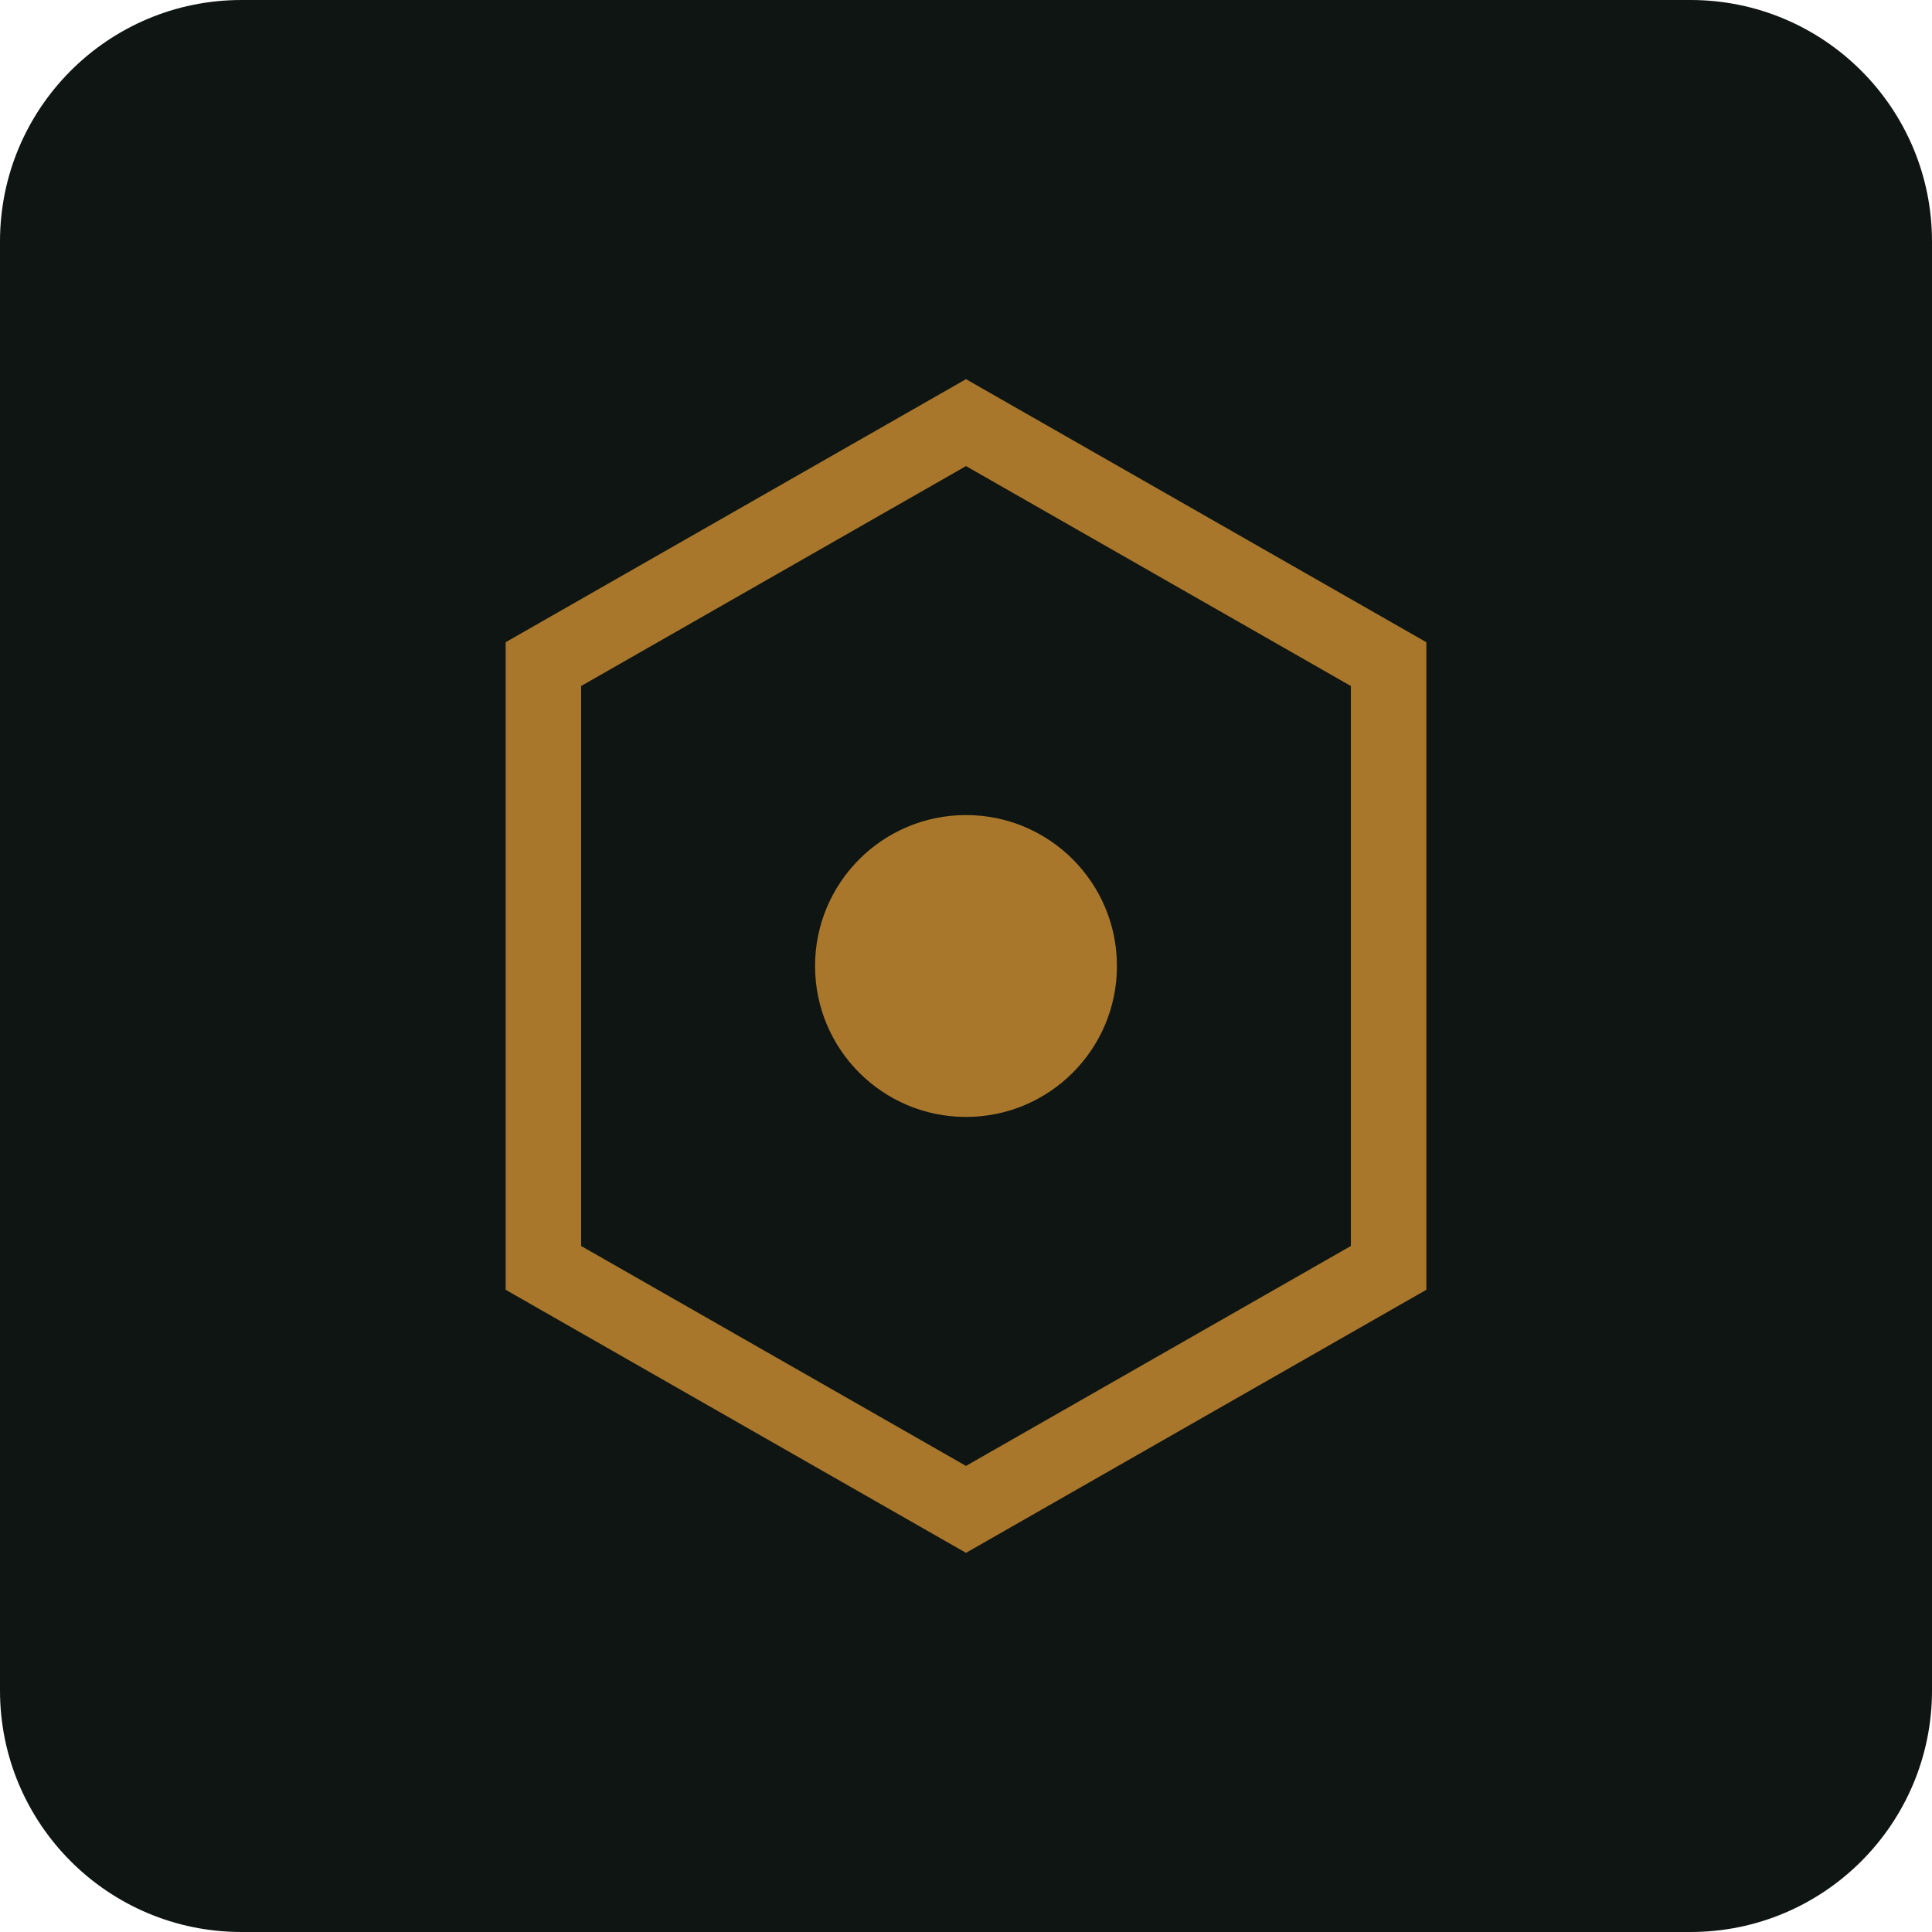
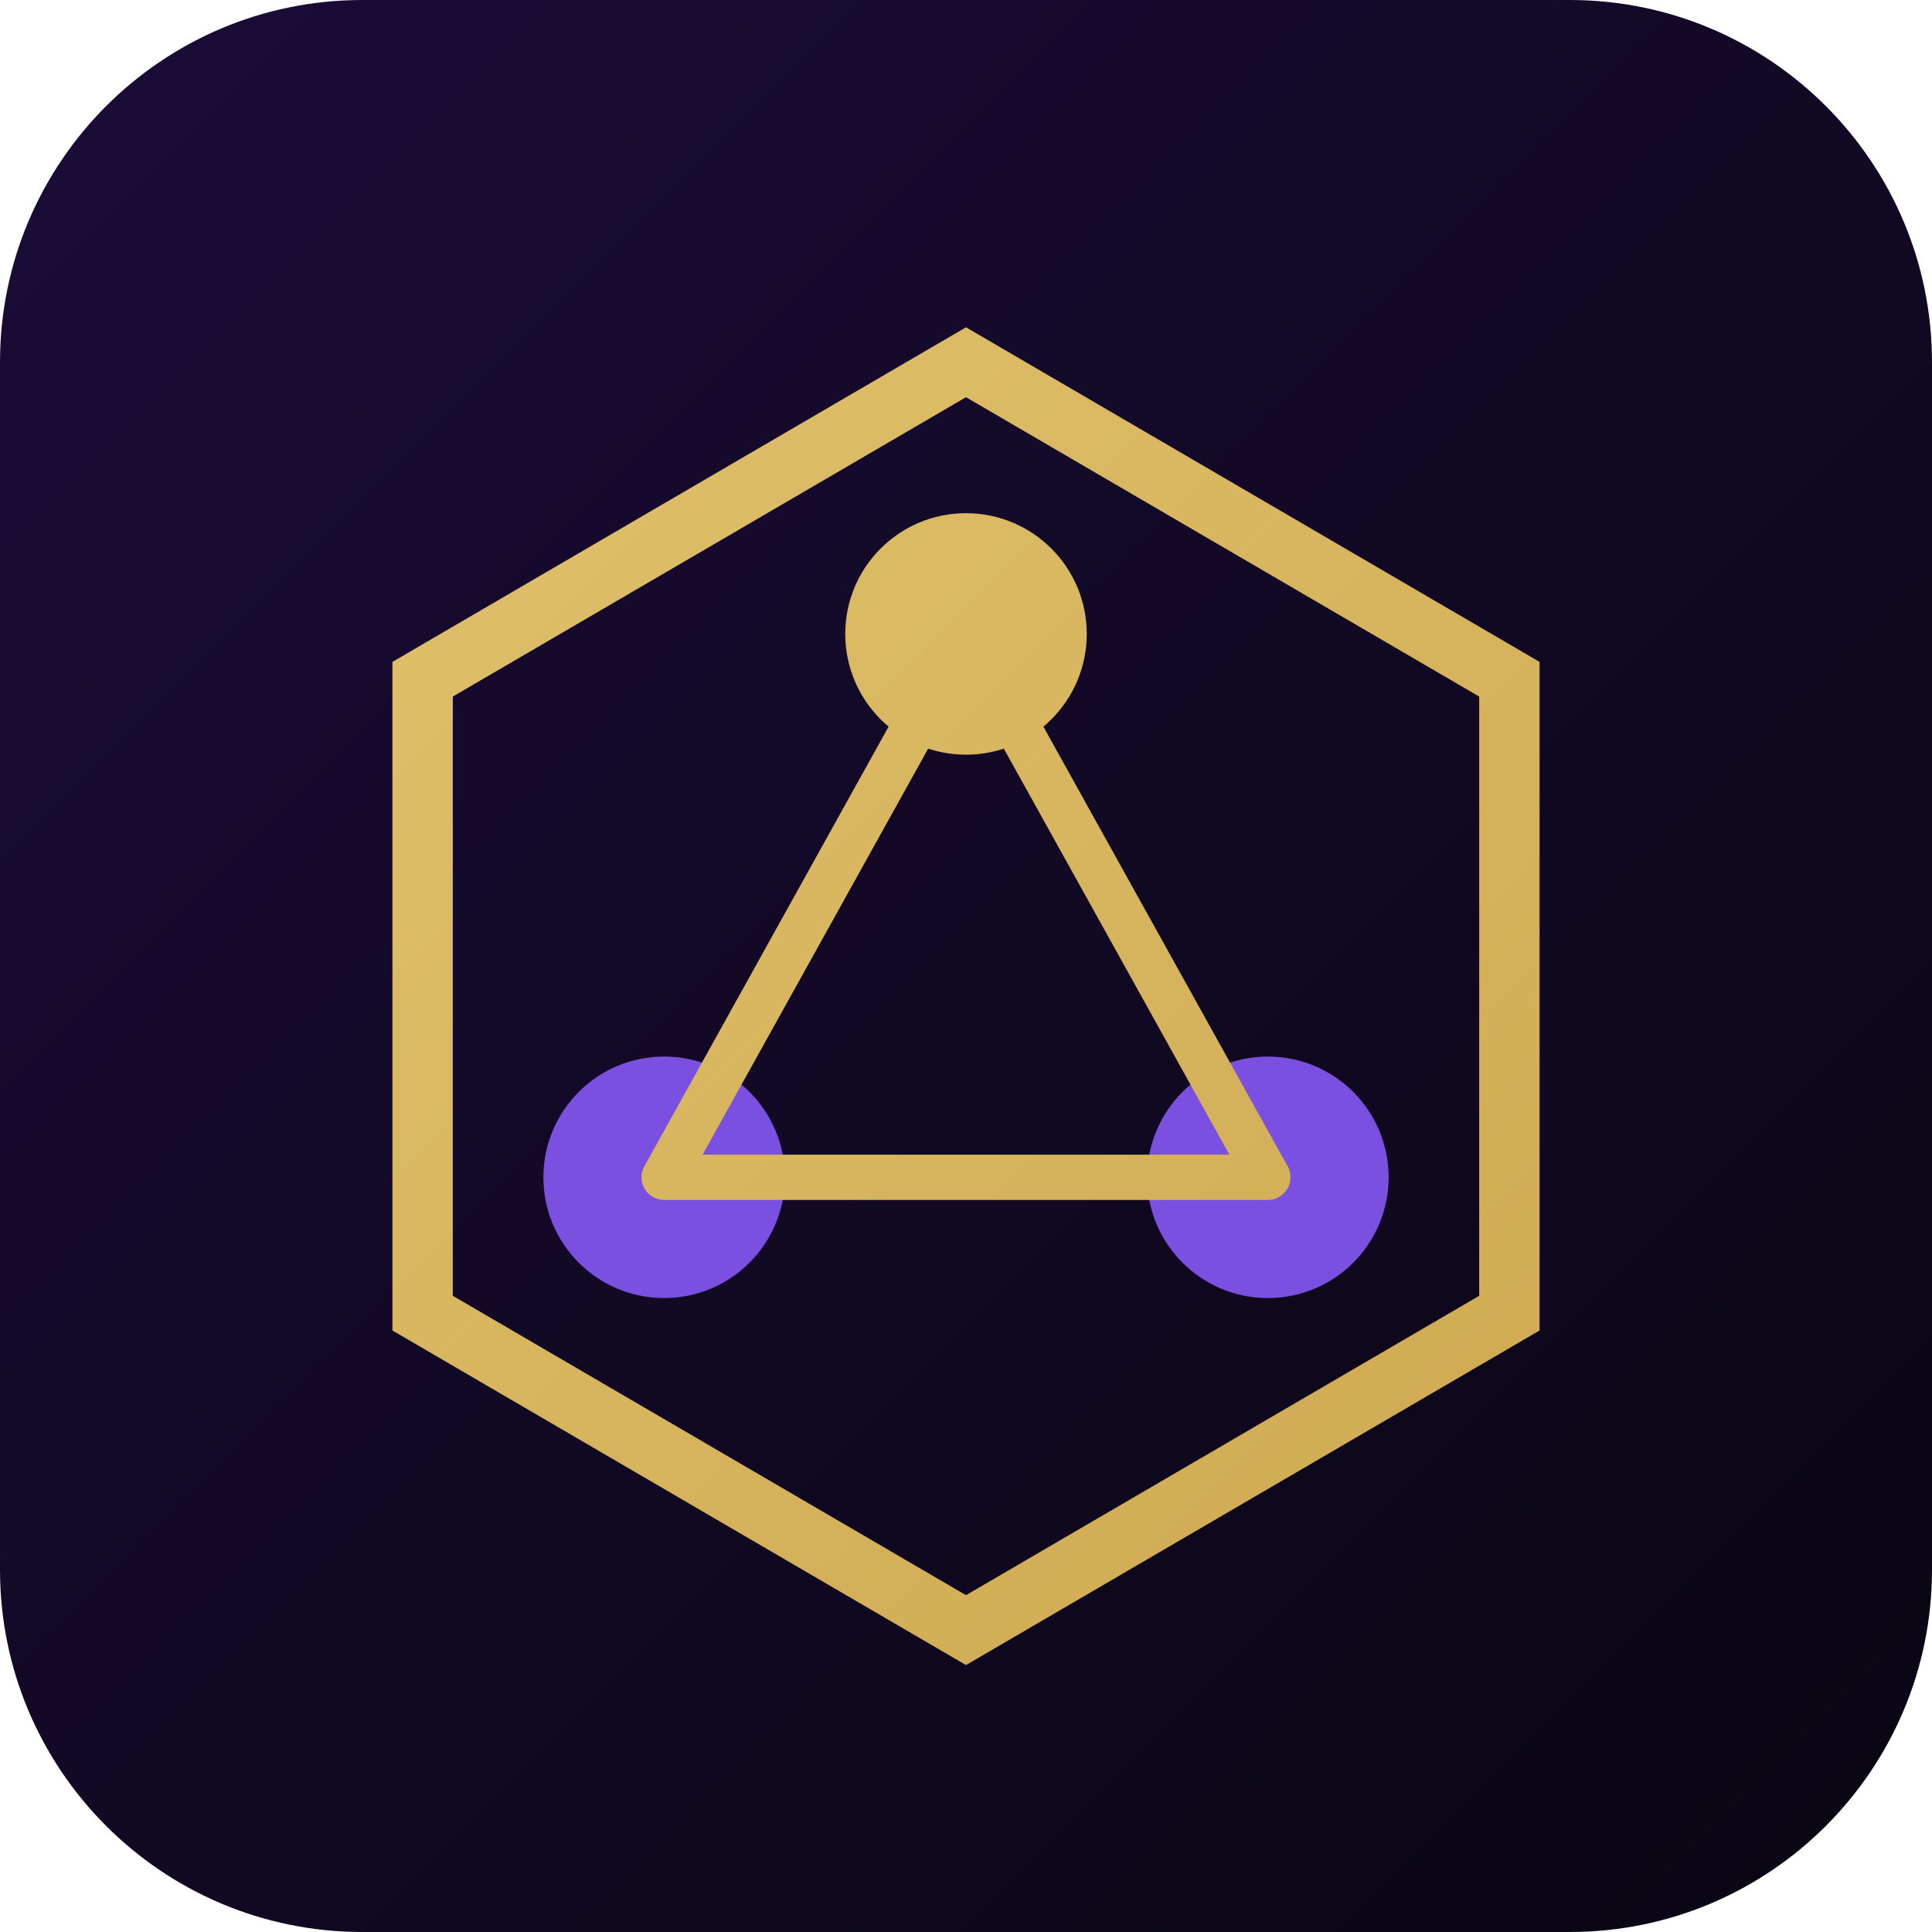
<svg xmlns="http://www.w3.org/2000/svg" viewBox="0 0 64 64" fill="none">
-   <rect width="64" height="64" rx="8" fill="#0E1512" />
-   <path d="M32 14L46 22V42L32 50L18 42V22L32 14Z" stroke="#A9772C" stroke-width="2.5" />
-   <circle cx="32" cy="32" r="5" fill="#A9772C" />
+   <defs>
+     <linearGradient id="rg-bg" x1="0" y1="0" x2="64" y2="64" gradientUnits="userSpaceOnUse">
+       <stop offset="0%" stop-color="#1A0C38" />
+       <stop offset="100%" stop-color="#0A0612" />
+     </linearGradient>
+     <linearGradient id="rg-gold" x1="0" y1="0" x2="64" y2="64" gradientUnits="userSpaceOnUse">
+       <stop offset="0%" stop-color="#E6C874" />
+       <stop offset="100%" stop-color="#C9A24A" />
+     </linearGradient>
+   </defs>
+   <rect width="64" height="64" rx="12" fill="url(#rg-bg)" />
+   <path d="M32 12L50 22.5V43.5L32 54L14 43.5V22.5L32 12Z" stroke="url(#rg-gold)" stroke-width="2" />
+   <circle cx="32" cy="21" r="4" fill="url(#rg-gold)" />
+   <circle cx="22" cy="39" r="4" fill="#7B4FE0" />
+   <circle cx="42" cy="39" r="4" fill="#7B4FE0" />
+   <path d="M32 21L22 39M32 21L42 39M22 39H42" stroke="url(#rg-gold)" stroke-width="1.5" stroke-linecap="round" />
</svg>
